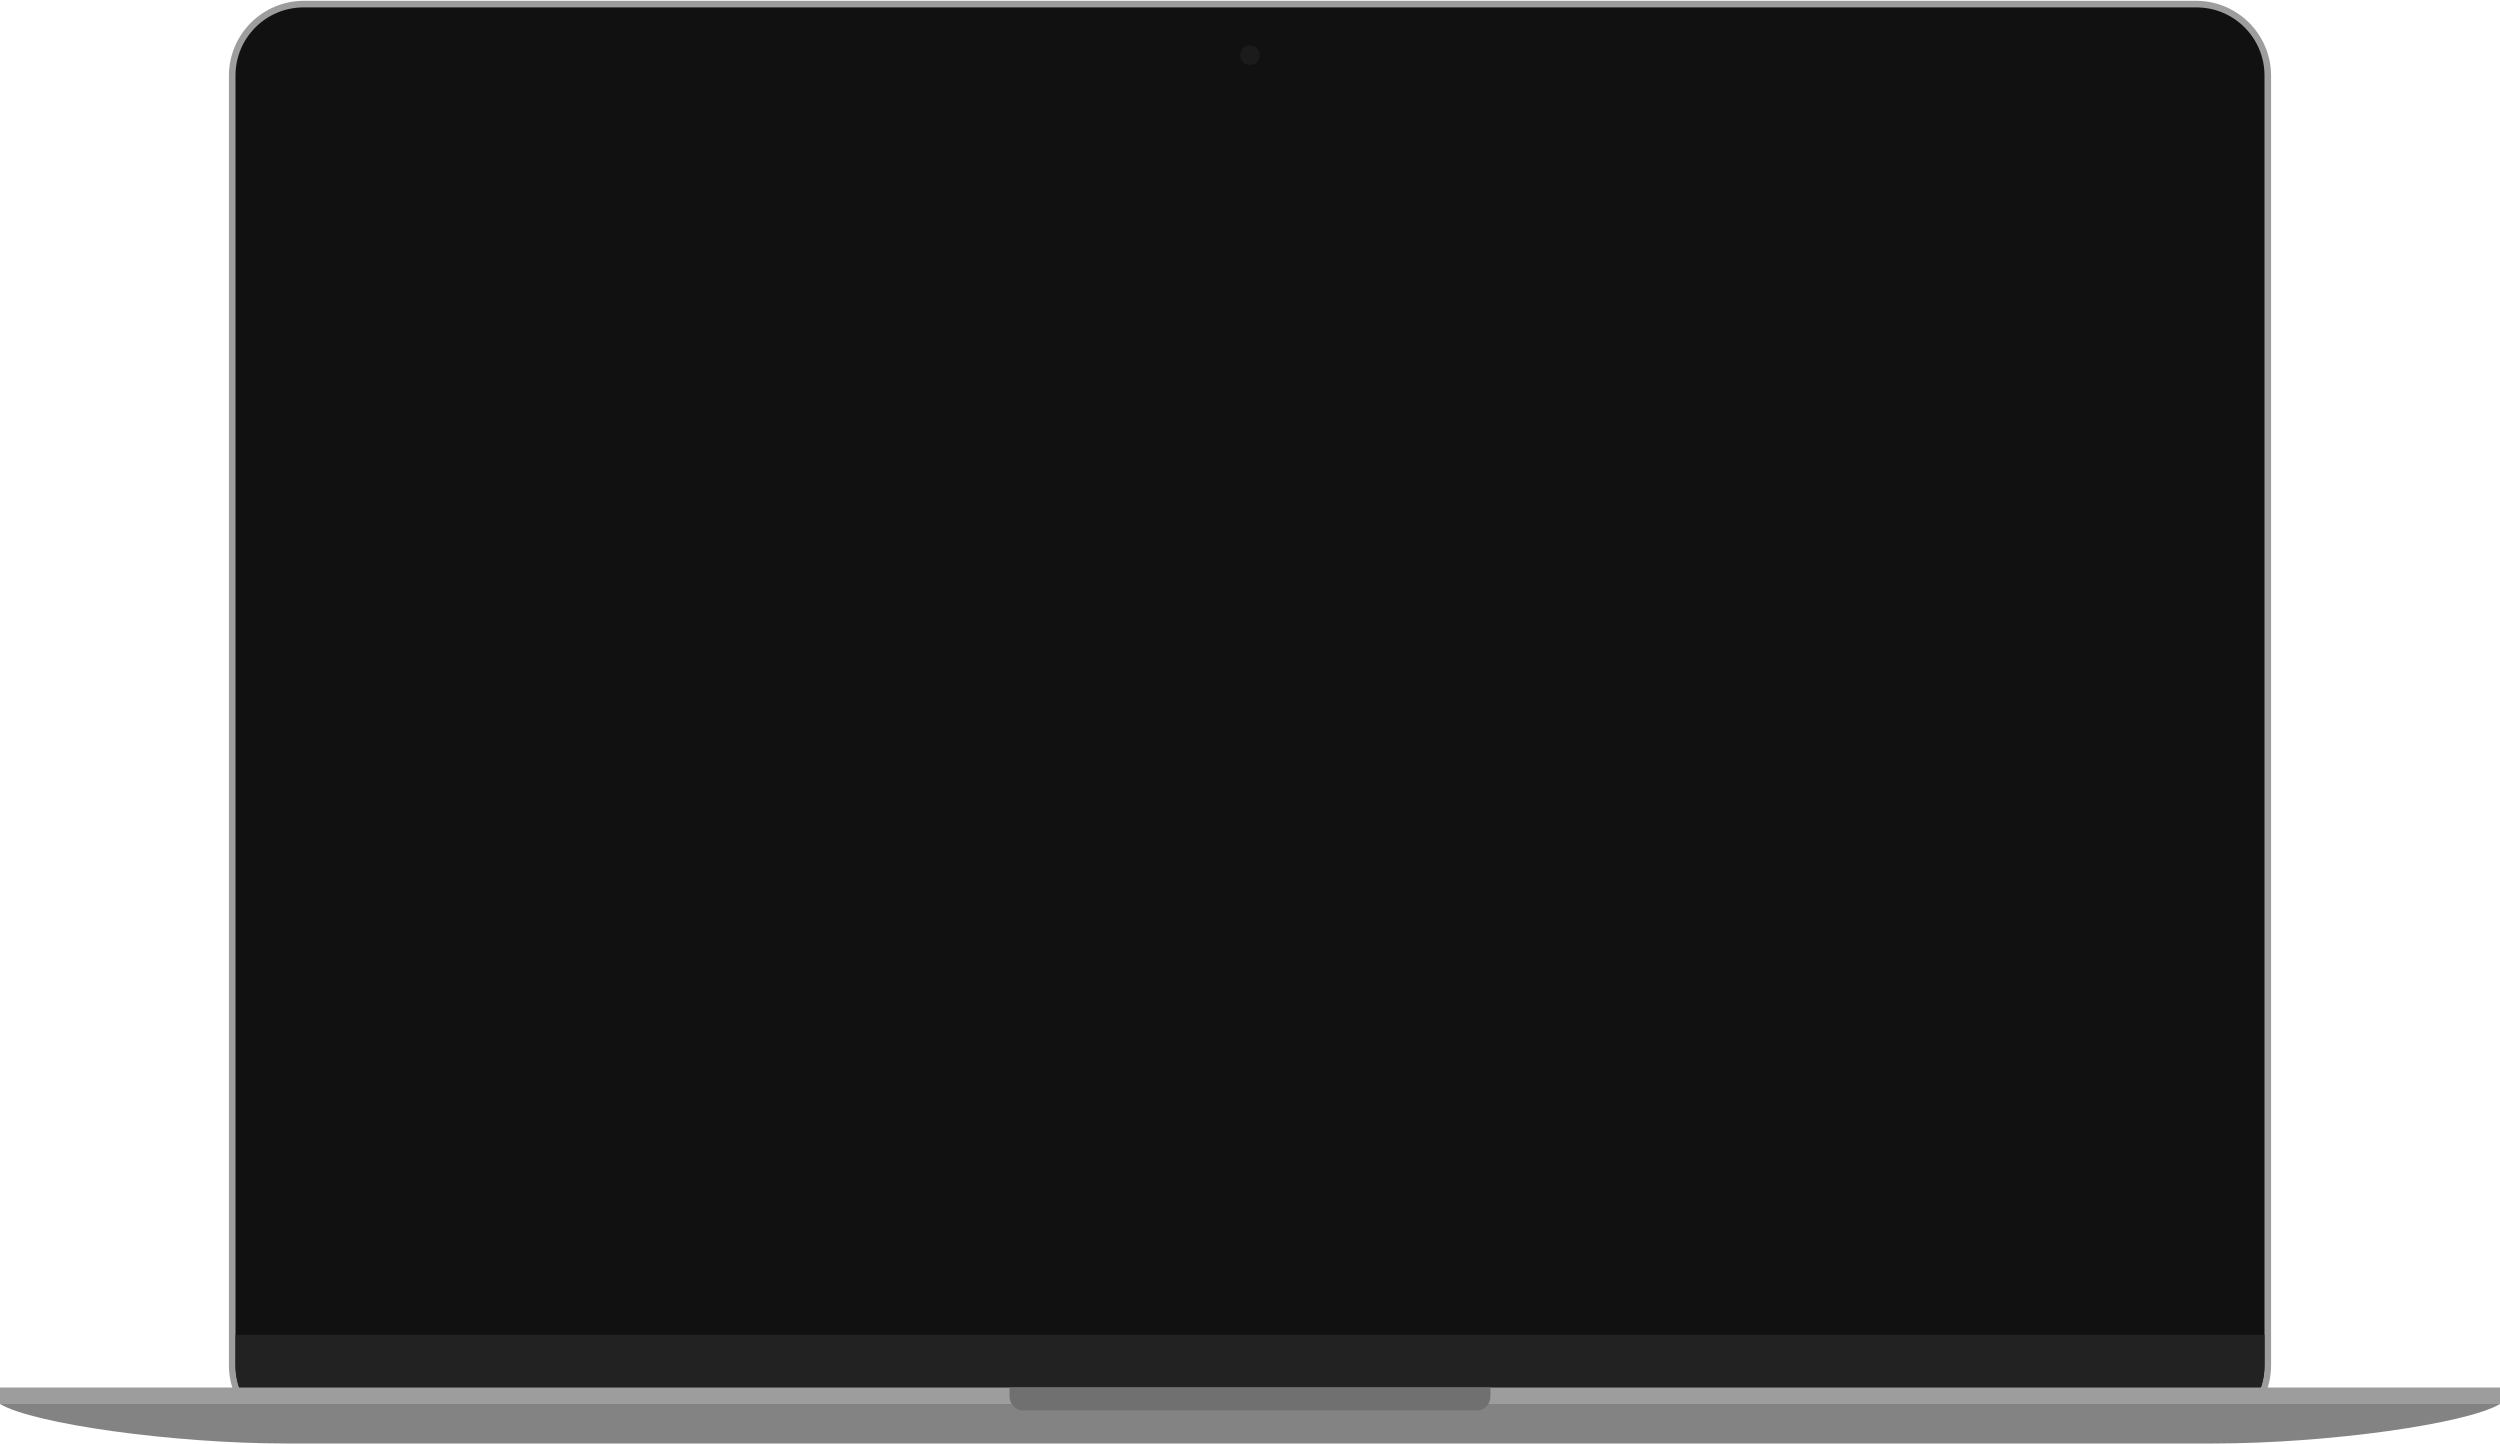
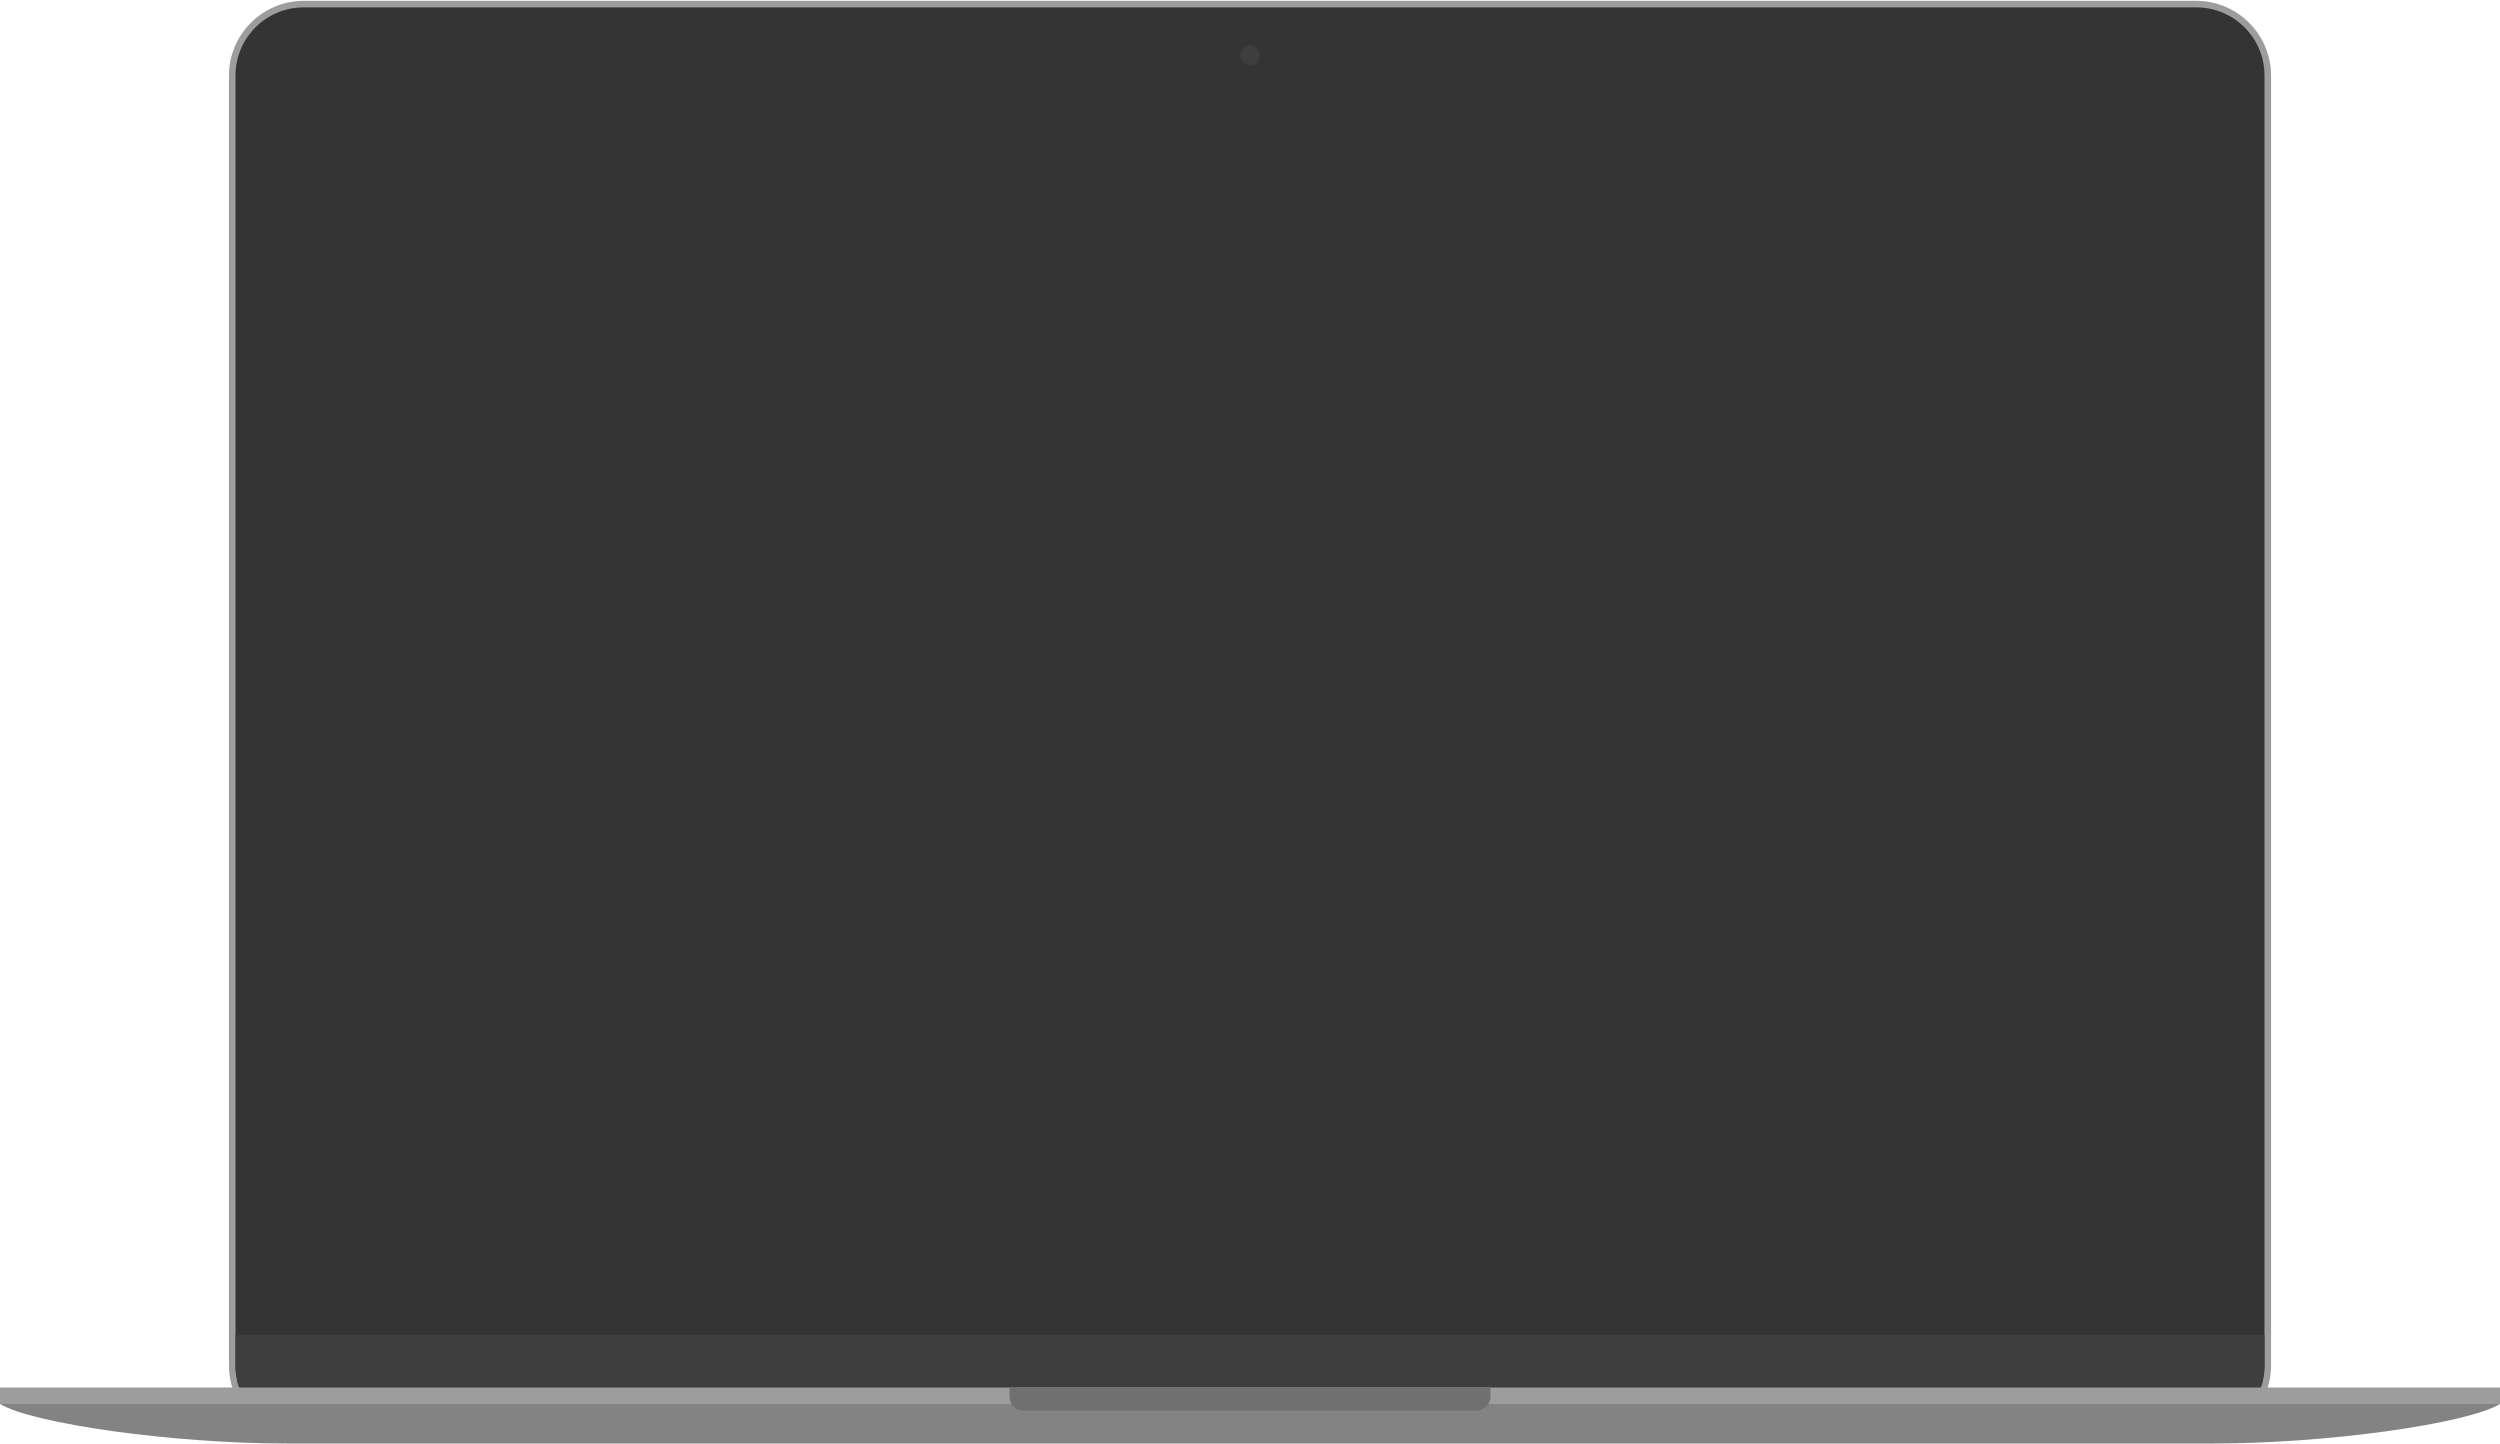
<svg xmlns="http://www.w3.org/2000/svg" width="3062px" height="1768px" viewBox="0 0 3062 1768" version="1.1">
  <defs />
  <g id="Mac" stroke="none" stroke-width="1" fill="none" fill-rule="evenodd">
    <g id="MacBook" transform="translate(-469, -116)">
      <g id="MacBook-Space-Gray" transform="translate(469, 116)">
        <g id="Full-Screen" transform="translate(280, 0)">
          <path d="M2501.62,92.767 C2501.62,42.117 2460.499,0.996 2409.85,0.996 L92.15,0.996 C41.501,0.996 0.38,42.117 0.38,92.767 L0.38,1672.197 C0.38,1722.847 41.501,1763.968 92.15,1763.968 L2409.85,1763.968 C2460.499,1763.968 2501.62,1722.847 2501.62,1672.197 L2501.62,92.767 L2501.62,92.767 Z" id="Metal-Frame" fill="#9D9D9D" />
-           <path d="M2493.55,92.433 C2493.55,46.421 2456.193,9.065 2410.181,9.065 L91.821,9.065 C45.809,9.065 8.452,46.421 8.452,92.433 L8.452,1672.533 C8.452,1718.545 45.809,1755.901 91.821,1755.901 L2410.181,1755.901 C2456.193,1755.901 2493.55,1718.545 2493.55,1672.533 L2493.55,92.433 L2493.55,92.433 Z" id="Black-Frame" fill="#111111" />
-           <path d="M2489.11,1699.42 L12.89,1699.42 C10.013,1690.982 8.451,1681.937 8.451,1672.531 L8.451,1634.872 L2493.551,1634.872 L2493.551,1672.531 C2493.551,1681.937 2491.989,1690.982 2489.112,1699.42 L2489.11,1699.42 Z" id="Plastic-Band" fill="#222222" />
-           <g id="Screen" transform="translate(95, 128)" fill="#111111">
+           <path d="M2493.55,92.433 C2493.55,46.421 2456.193,9.065 2410.181,9.065 L91.821,9.065 C45.809,9.065 8.452,46.421 8.452,92.433 L8.452,1672.533 C8.452,1718.545 45.809,1755.901 91.821,1755.901 L2410.181,1755.901 C2456.193,1755.901 2493.55,1718.545 2493.55,1672.533 L2493.55,92.433 L2493.55,92.433 Z" id="Black-Frame" fill="#343434" />
+           <path d="M2489.11,1699.42 L12.89,1699.42 C10.013,1690.982 8.451,1681.937 8.451,1672.531 L8.451,1634.872 L2493.551,1634.872 L2493.551,1672.531 C2493.551,1681.937 2491.989,1690.982 2489.112,1699.42 L2489.11,1699.42 Z" id="Plastic-Band" fill="#3E3E3E" />
+           <g id="Screen" transform="translate(95, 128)" fill="#343434">
            <path d="M4,1446.83 C2.733,1446.578 2.717,1446.572 1.643,1445.854 L0.92,1444.773 L0.667,1443.497 L0.667,3.497 C0.919,2.23 0.925,2.214 1.643,1.14 L2.724,0.417 L4,0.164 L2308,0.164 L2309.276,0.417 L2310.357,1.14 L2311.08,2.221 L2311.333,3.497 L2311.333,1443.497 L2311.08,1444.773 C2310.839,1445.133 2310.664,1445.547 2310.357,1445.854 C2309.512,1446.699 2309.104,1446.611 2308,1446.83 L4,1446.83 L4,1446.83 Z" id="Screen-Frame" />
            <rect id="Screen---Off" x="4" y="3.498" width="2304" height="1440" />
          </g>
        </g>
        <g id="Body" transform="translate(0, 1699)">
          <path d="M350.98,69 C211.218,69 40.484,44.877 0,20.589 L0,12 L3062,12 L3062,20.589 C3021.516,44.877 2850.782,69 2711.02,69 L350.98,69 L350.98,69 Z" id="Body-Bottom" fill="#838383" />
          <rect id="Body-Top" fill="#9D9D9D" x="0" y="0.42" width="3062" height="20.171" />
          <path d="M1825.5,0.42 L1825.5,11.498 C1825.5,20.969 1817.81,28.659 1808.338,28.659 L1253.66,28.659 C1244.188,28.659 1236.498,20.969 1236.498,11.498 L1236.498,0.42 L1825.5,0.42 L1825.5,0.42 Z" id="Hollow" fill="#707070" />
        </g>
-         <g id="Sensors" transform="translate(1519, 55)" fill="#1B1B1B">
+         <g id="Sensors" transform="translate(1519, 55)" fill="#3E3E3E">
          <circle id="Camera" cx="12" cy="12.498" r="12" />
        </g>
      </g>
    </g>
  </g>
</svg>
